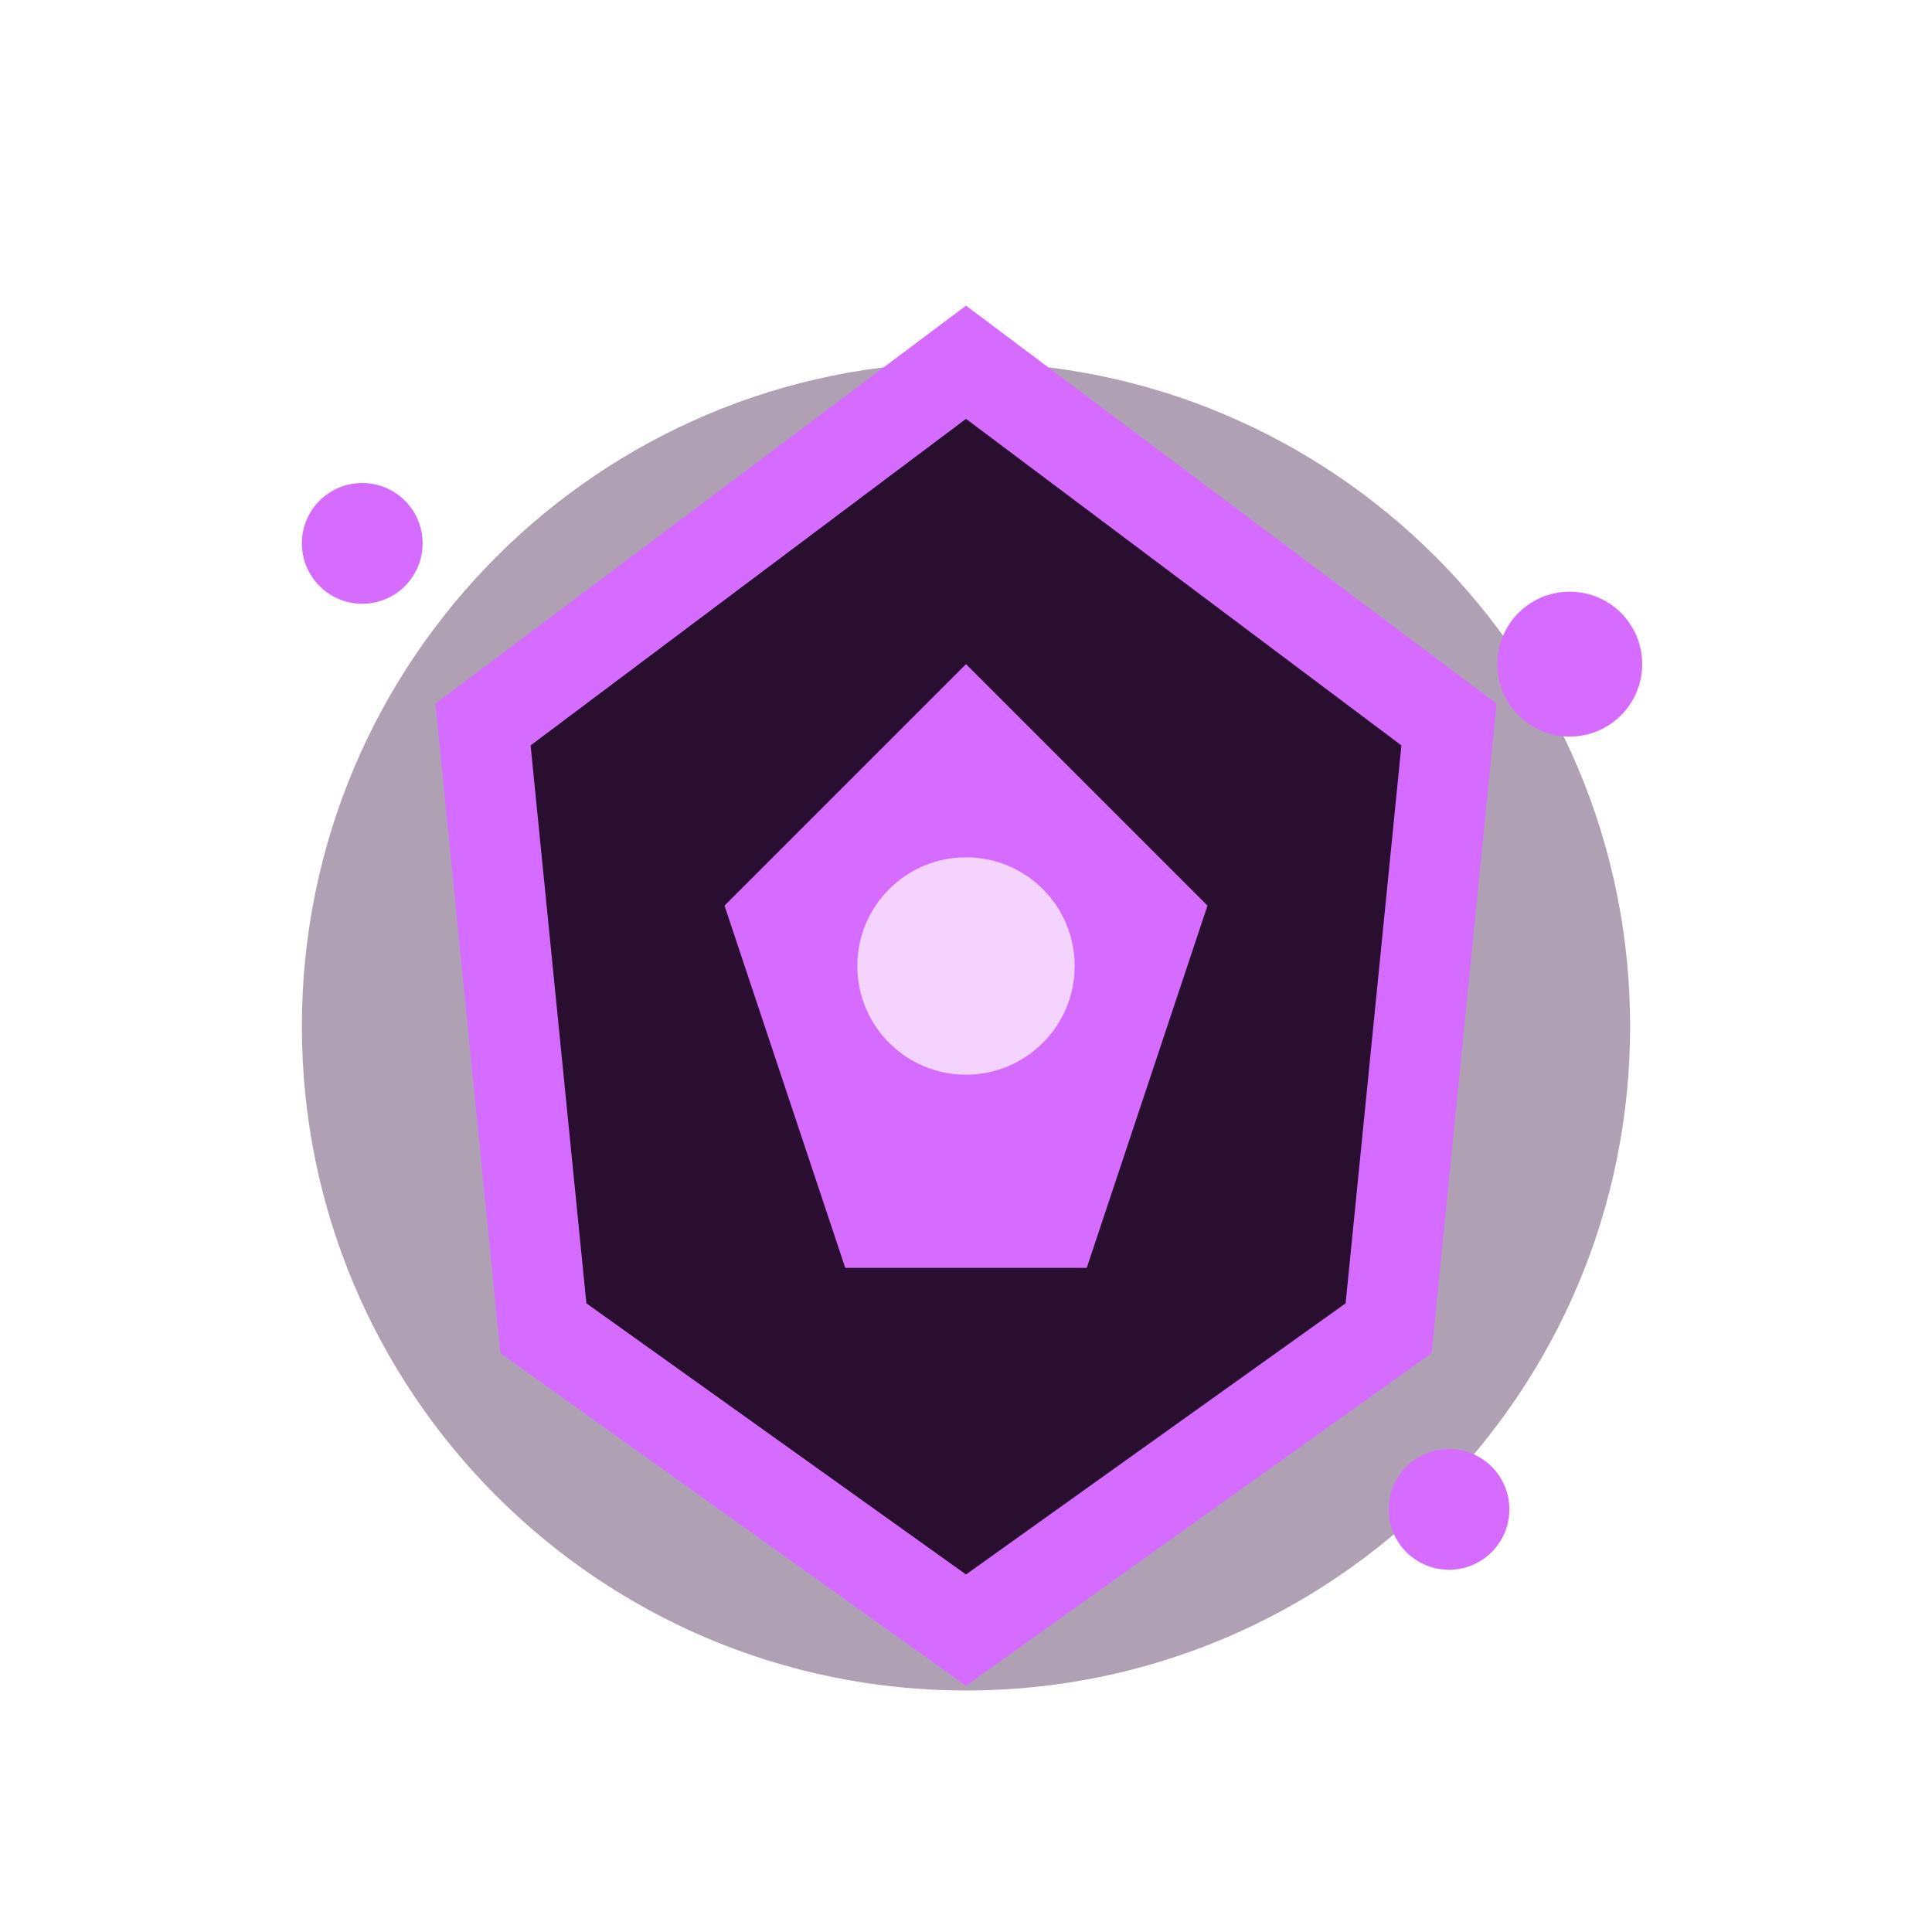
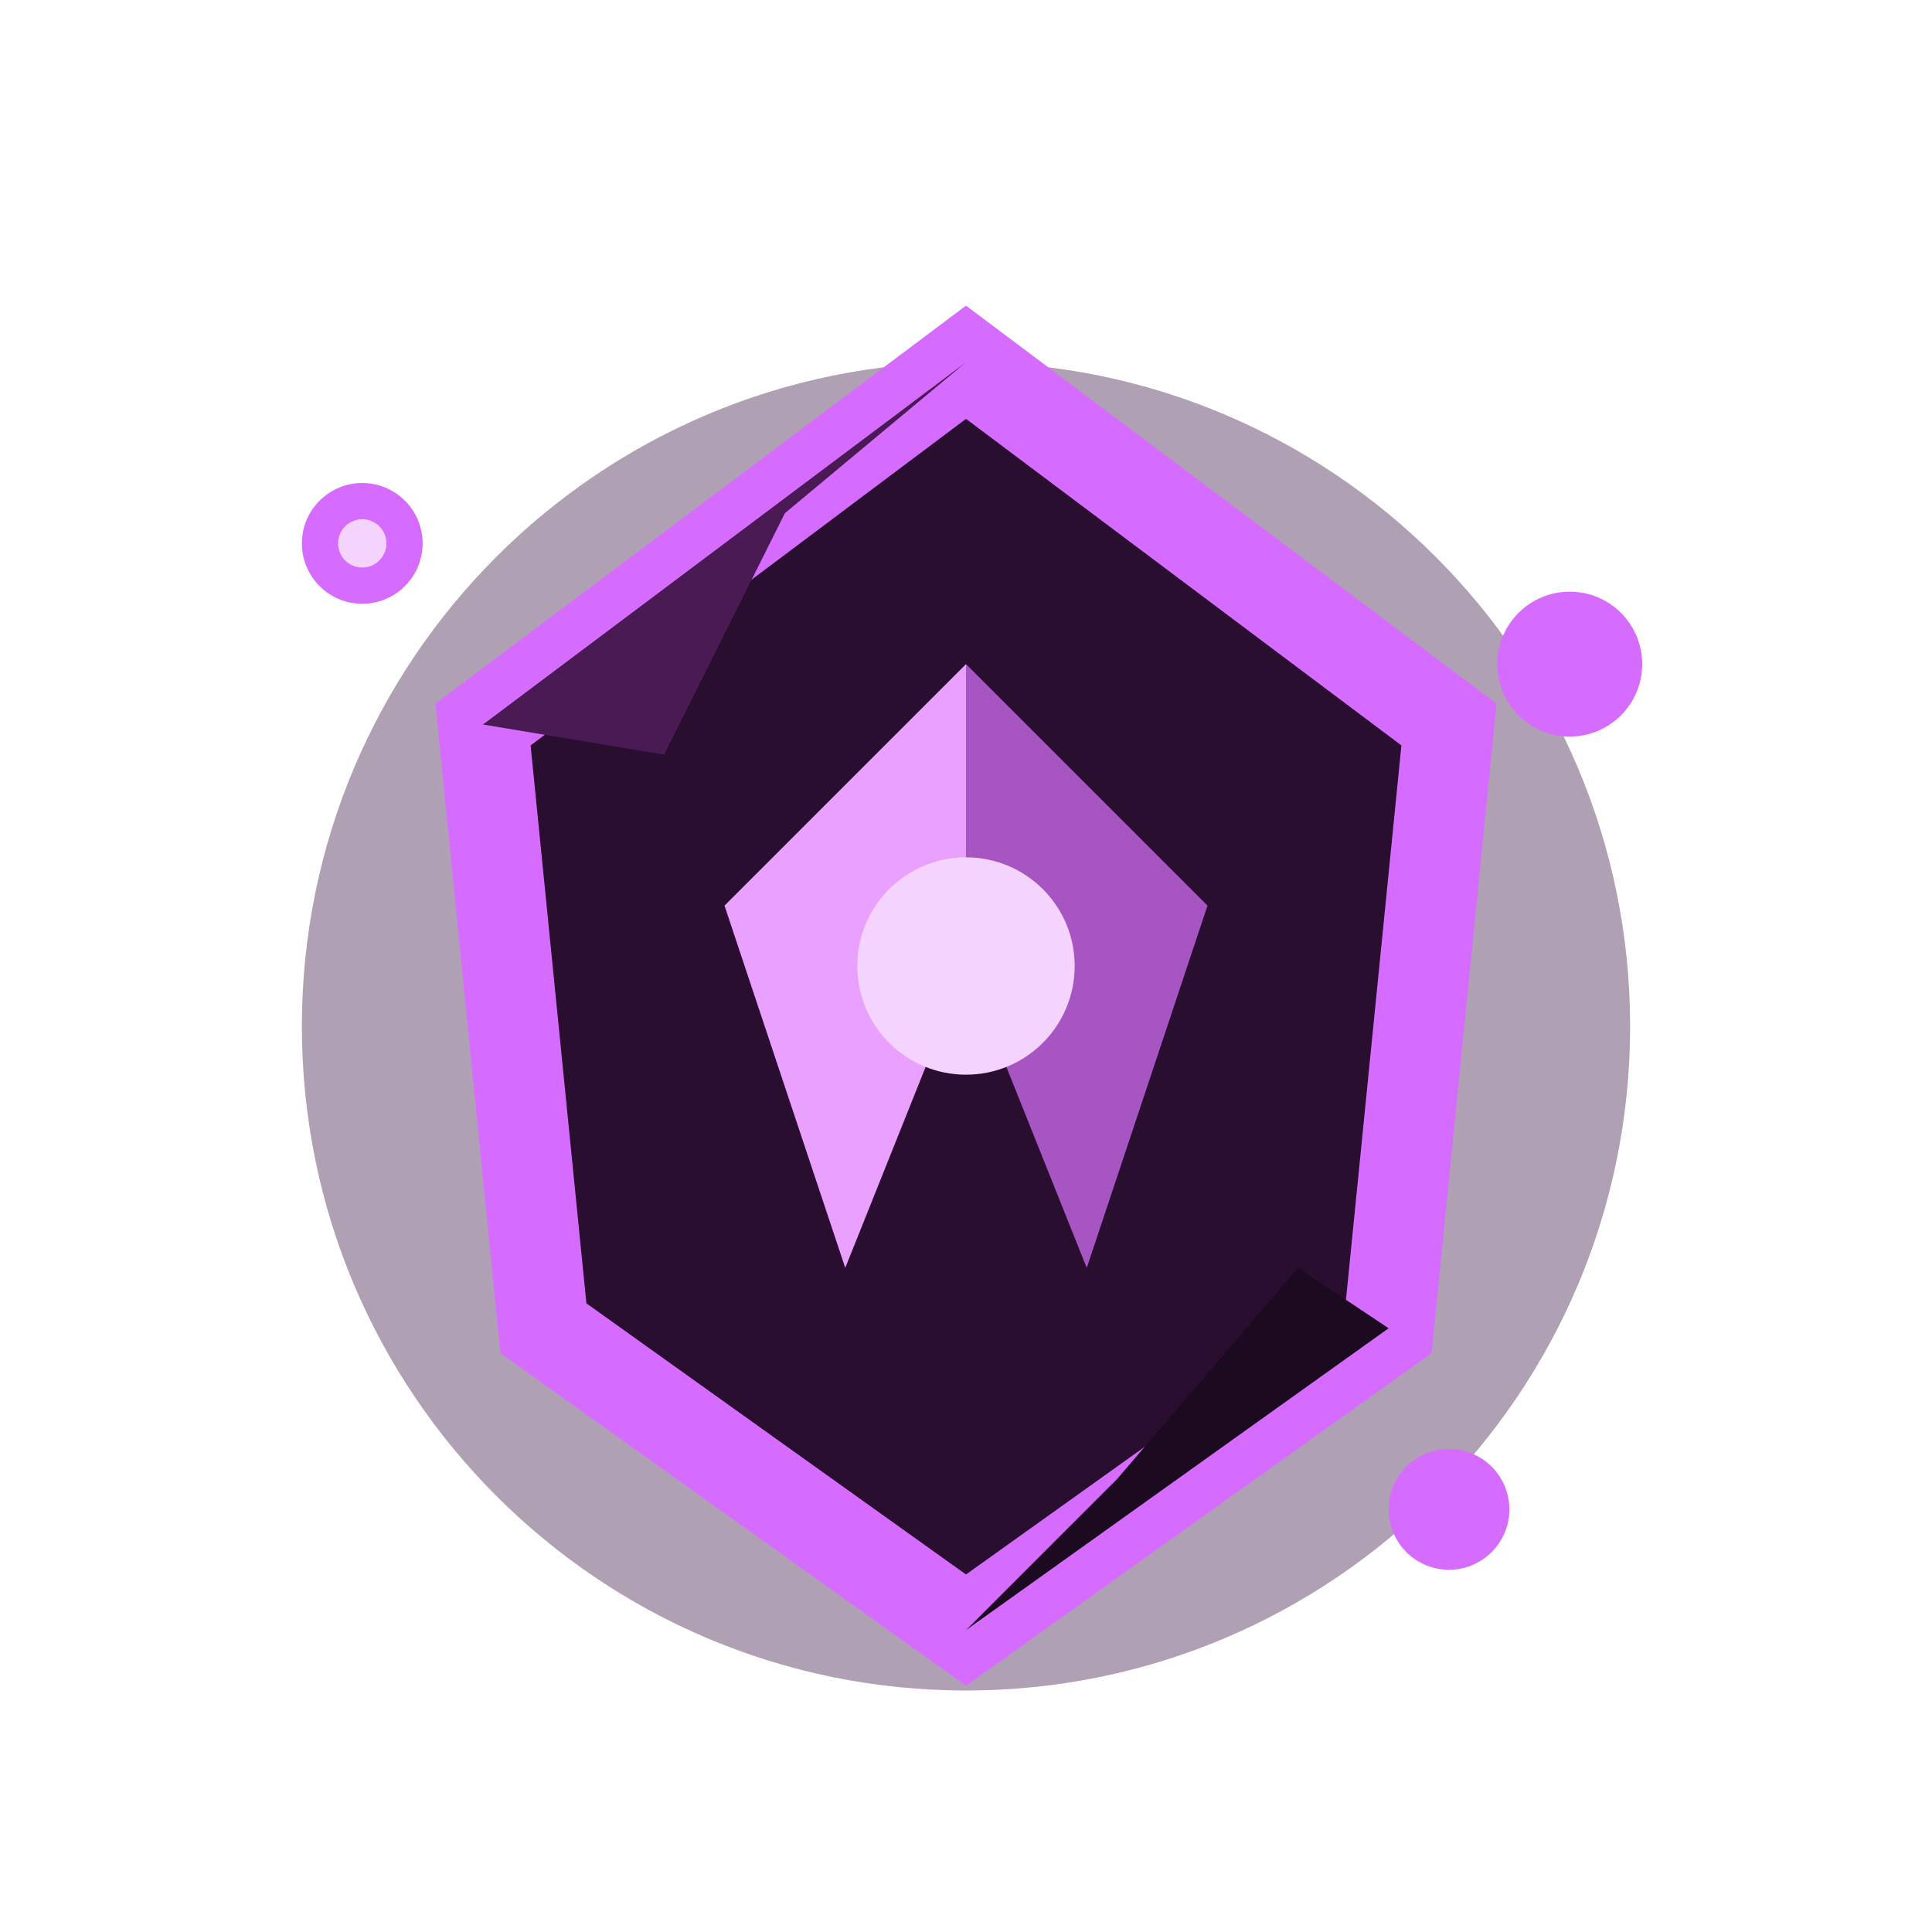
<svg xmlns="http://www.w3.org/2000/svg" width="32" height="32" viewBox="0 0 32 32">
  <circle cx="16" cy="17" r="11" fill="#3a1140" opacity="0.4" />
  <polygon points="16,6 24,12 23,22 16,27 9,22 8,12" fill="#2a0e30" stroke="#d66cff" stroke-width="1.5" />
-   <polygon points="16,11 20,15 18,21 14,21 12,15" fill="#d66cff" />
+   <polygon points="16,6 8,12 11,12.5 13,8.5" fill="#4a1a54" />
+   <polygon points="23,22 16,27 18.5,24.5 21.5,21" fill="#1c0a20" />
+   <polygon points="16,11 12,15 14,21 16,16" fill="#eaa0ff" />
+   <polygon points="16,11 20,15 18,21 16,16" fill="#a855c4" />
  <circle cx="16" cy="16" r="1.8" fill="#f4d4ff" />
  <circle cx="6" cy="9" r="1" fill="#d66cff" />
+   <circle cx="6" cy="9" r="0.4" fill="#f4d4ff" />
  <circle cx="26" cy="11" r="1.2" fill="#d66cff" />
  <circle cx="24" cy="25" r="1" fill="#d66cff" />
</svg>
